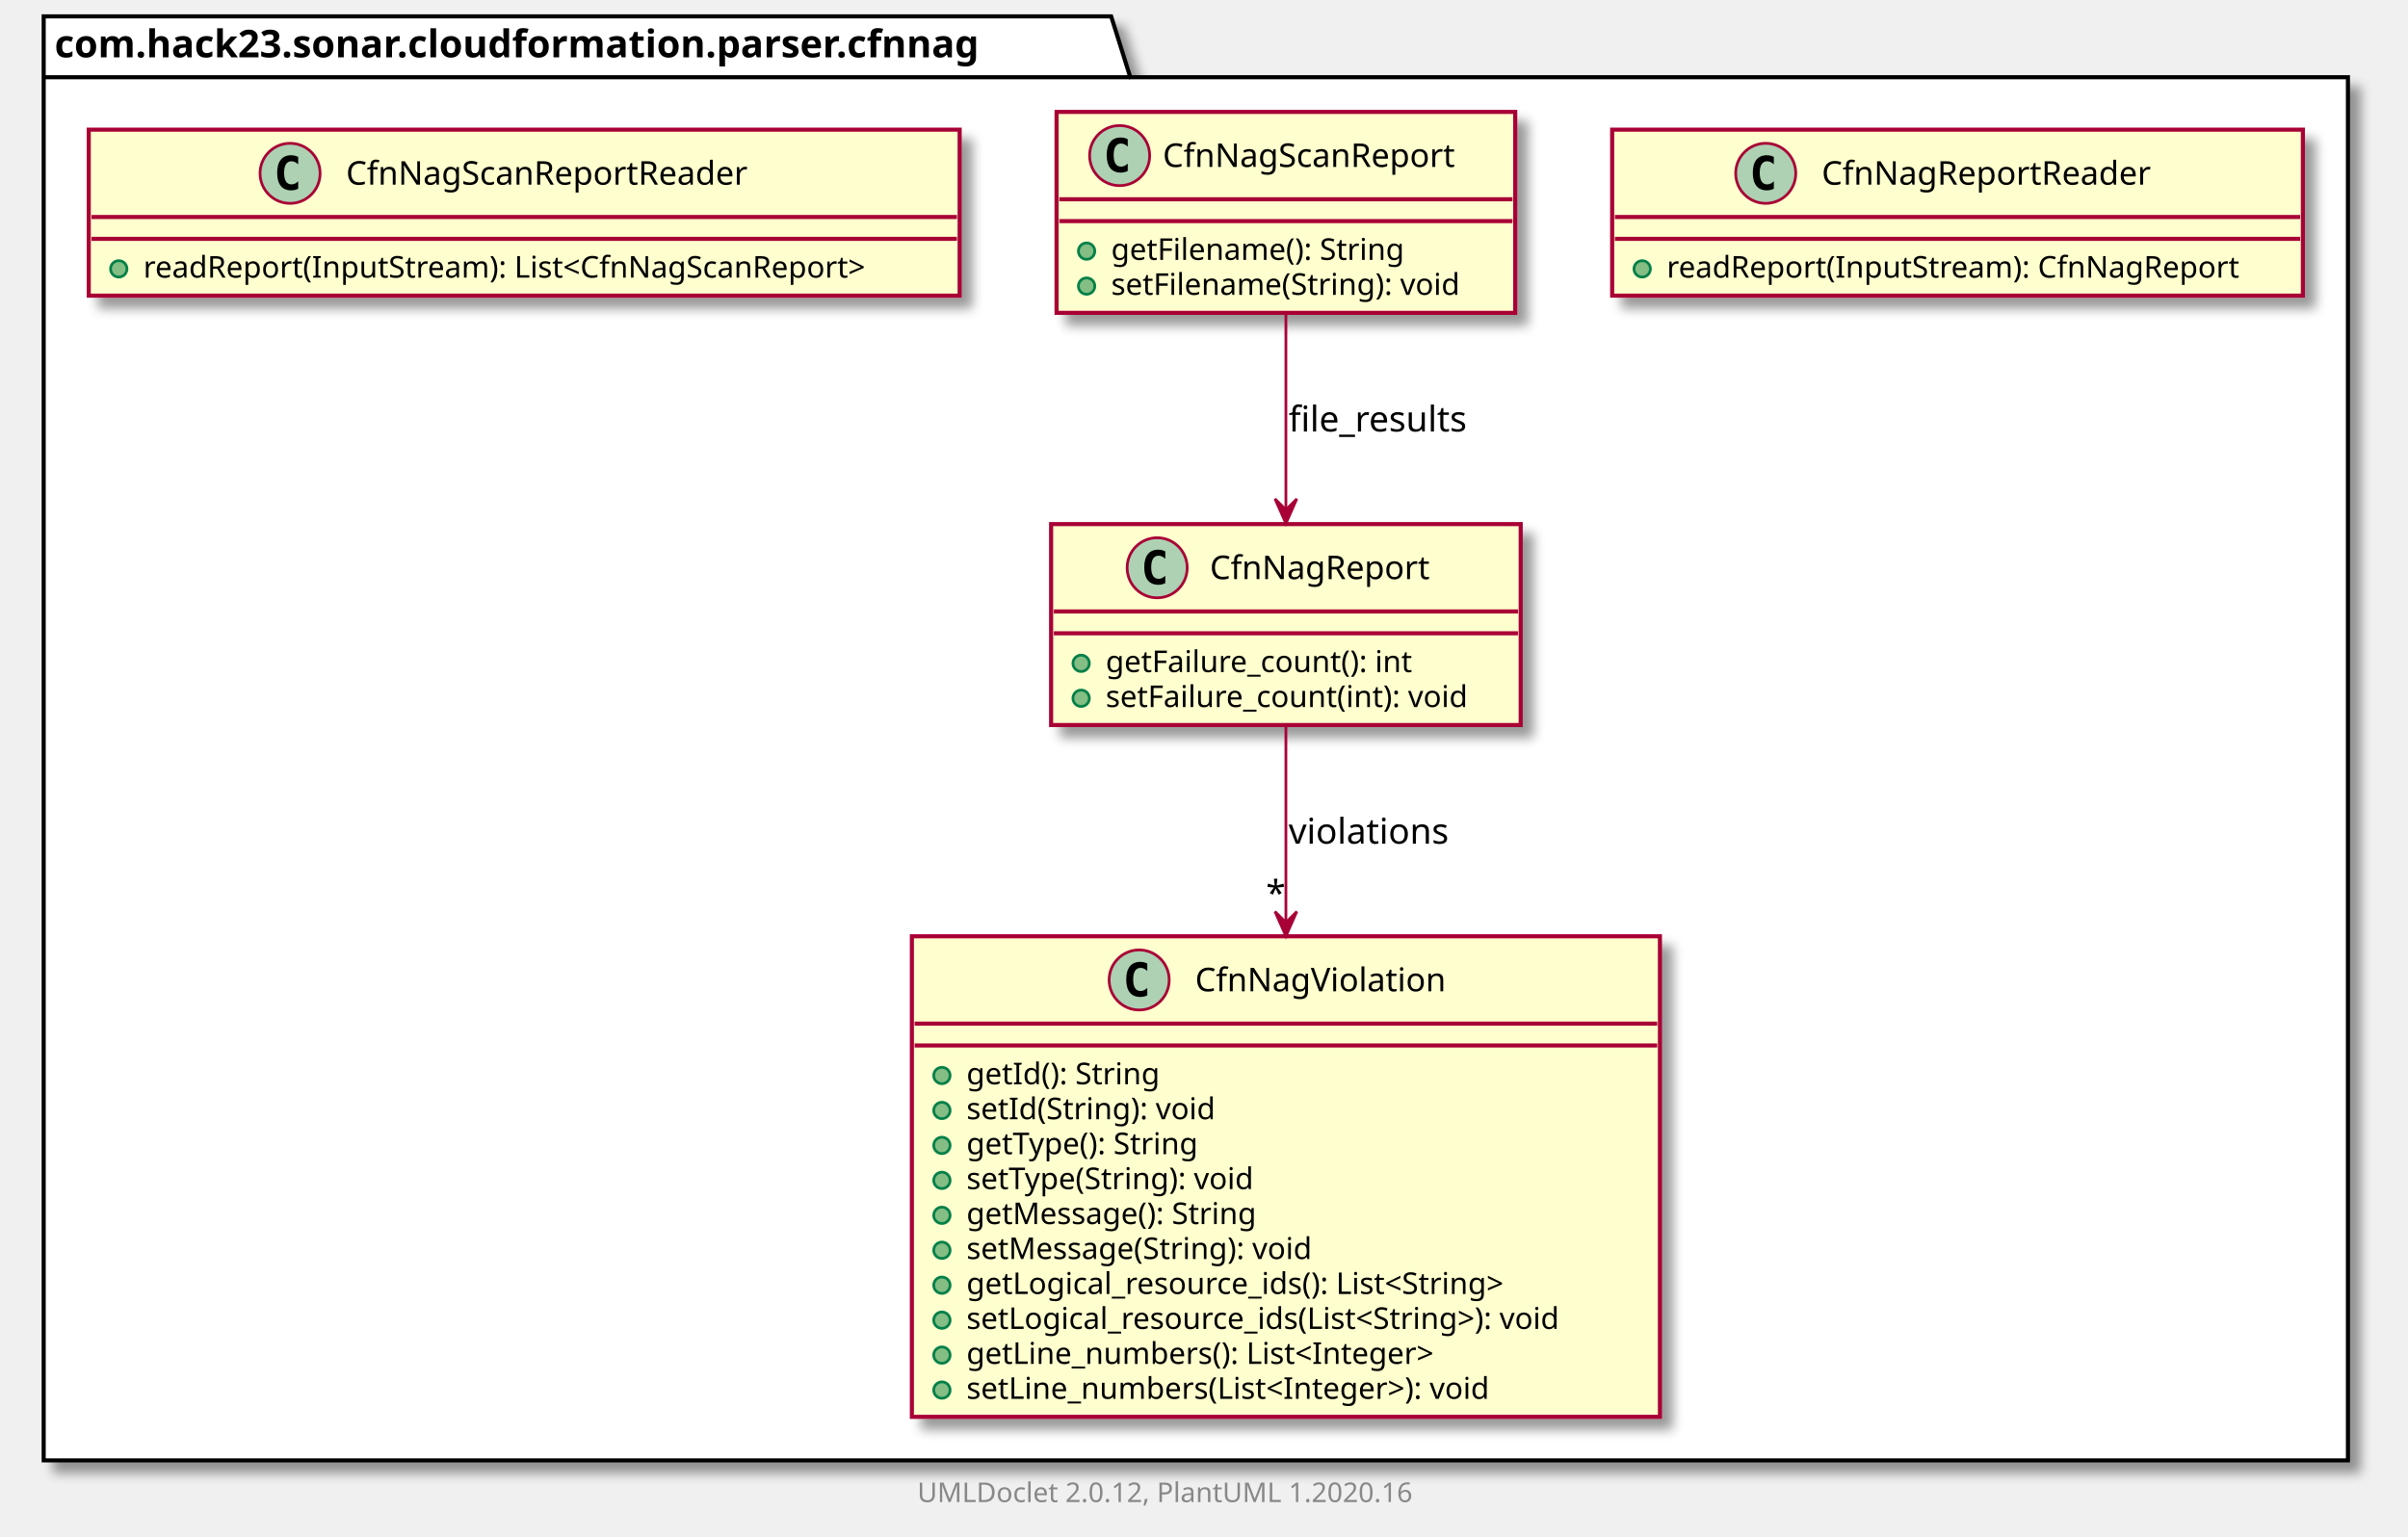
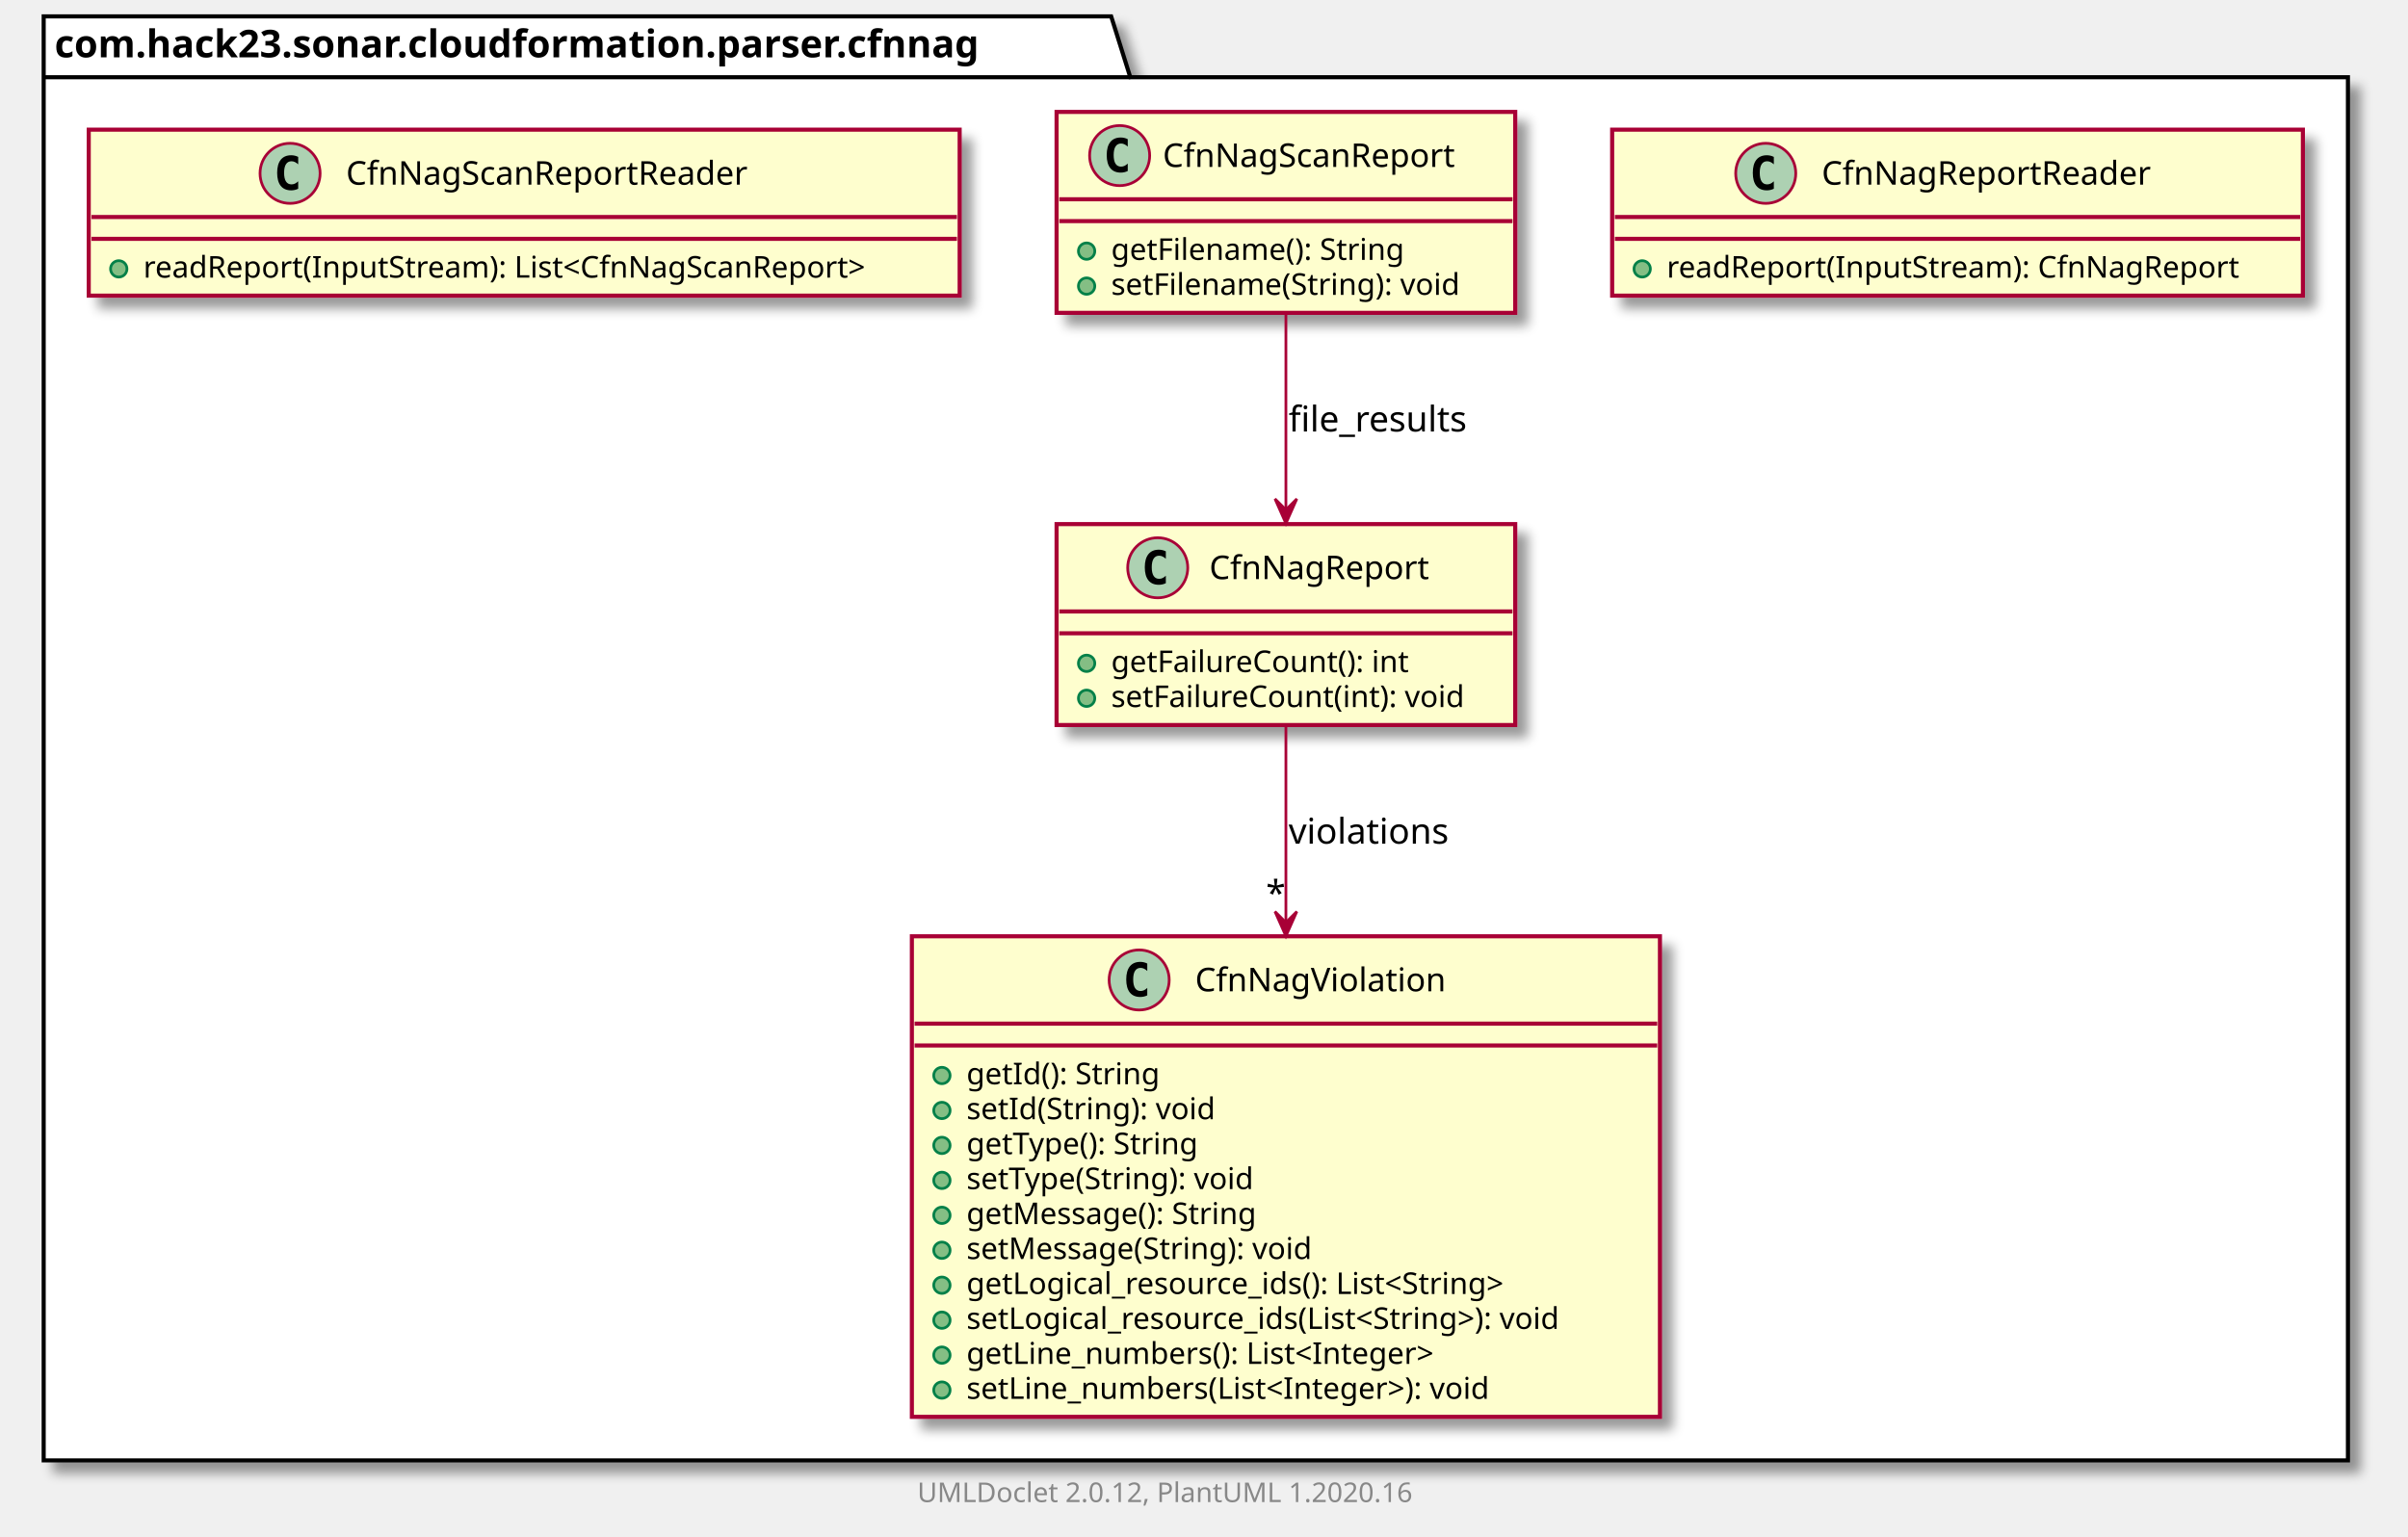
<svg xmlns="http://www.w3.org/2000/svg" xmlns:xlink="http://www.w3.org/1999/xlink" contentScriptType="application/ecmascript" contentStyleType="text/css" height="563px" preserveAspectRatio="none" style="width:882px;height:563px;" version="1.1" viewBox="0 0 882 563" width="882px" zoomAndPan="magnify">
  <defs>
-     <filter height="300%" id="f18xckkz4hi0ex" width="300%" x="-1" y="-1">
+     <filter height="300%" id="f14vluzwx3dhn" width="300%" x="-1" y="-1">
      <feGaussianBlur result="blurOut" stdDeviation="2.0" />
      <feColorMatrix in="blurOut" result="blurOut2" type="matrix" values="0 0 0 0 0 0 0 0 0 0 0 0 0 0 0 0 0 0 .4 0" />
      <feOffset dx="4.0" dy="4.0" in="blurOut2" result="blurOut3" />
      <feBlend in="SourceGraphic" in2="blurOut3" mode="normal" />
    </filter>
  </defs>
  <g>
-     <polygon fill="#FFFFFF" filter="url(#f18xckkz4hi0ex)" points="16,6,407,6,414,28.297,860,28.297,860,535,16,535,16,6" style="stroke: #000000; stroke-width: 1.5;" />
+     <polygon fill="#FFFFFF" filter="url(#f14vluzwx3dhn)" points="16,6,407,6,414,28.297,860,28.297,860,535,16,535,16,6" style="stroke: #000000; stroke-width: 1.5;" />
    <line style="stroke: #000000; stroke-width: 1.5;" x1="16" x2="414" y1="28.297" y2="28.297" />
    <text fill="#000000" font-family="sans-serif" font-size="14" font-weight="bold" lengthAdjust="spacingAndGlyphs" textLength="385" x="20" y="20.995">com.hack23.sonar.cloudformation.parser.cfnnag</text>
    <a href="CfnNagReportReader.html" target="_top" title="CfnNagReportReader.html" xlink:actuate="onRequest" xlink:href="CfnNagReportReader.html" xlink:show="new" xlink:title="CfnNagReportReader.html" xlink:type="simple">
-       <rect codeLine="3" fill="#FEFECE" filter="url(#f18xckkz4hi0ex)" height="60.805" id="com.hack23.sonar.cloudformation.parser.cfnnag.CfnNagReportReader" style="stroke: #A80036; stroke-width: 1.5;" width="253" x="590.5" y="47.5" />
+       <rect codeLine="3" fill="#FEFECE" filter="url(#f14vluzwx3dhn)" height="60.805" id="com.hack23.sonar.cloudformation.parser.cfnnag.CfnNagReportReader" style="stroke: #A80036; stroke-width: 1.5;" width="253" x="590.5" y="47.5" />
      <ellipse cx="646.75" cy="63.5" fill="#ADD1B2" rx="11" ry="11" style="stroke: #A80036; stroke-width: 1.0;" />
      <path d="M649.719,69.141 Q649.141,69.438 648.5,69.578 Q647.859,69.734 647.156,69.734 Q644.656,69.734 643.328,68.094 Q642.016,66.438 642.016,63.312 Q642.016,60.188 643.328,58.531 Q644.656,56.875 647.156,56.875 Q647.859,56.875 648.5,57.031 Q649.156,57.188 649.719,57.484 L649.719,60.203 Q649.094,59.625 648.5,59.359 Q647.906,59.078 647.281,59.078 Q645.938,59.078 645.25,60.156 Q644.562,61.219 644.562,63.312 Q644.562,65.406 645.25,66.484 Q645.938,67.547 647.281,67.547 Q647.906,67.547 648.5,67.281 Q649.094,67 649.719,66.422 L649.719,69.141 Z " />
      <text fill="#000000" font-family="sans-serif" font-size="12" lengthAdjust="spacingAndGlyphs" textLength="132" x="667.25" y="67.654">CfnNagReportReader</text>
      <line style="stroke: #A80036; stroke-width: 1.5;" x1="591.5" x2="842.5" y1="79.5" y2="79.5" />
      <line style="stroke: #A80036; stroke-width: 1.5;" x1="591.5" x2="842.5" y1="87.5" y2="87.5" />
      <ellipse cx="601.5" cy="98.5" fill="#84BE84" rx="3" ry="3" style="stroke: #038048; stroke-width: 1.0;" />
      <text fill="#000000" font-family="sans-serif" font-size="11" lengthAdjust="spacingAndGlyphs" textLength="227" x="610.5" y="101.71">readReport(InputStream): CfnNagReport</text>
    </a>
    <a href="CfnNagScanReport.html" target="_top" title="CfnNagScanReport.html" xlink:actuate="onRequest" xlink:href="CfnNagScanReport.html" xlink:show="new" xlink:title="CfnNagScanReport.html" xlink:type="simple">
-       <rect codeLine="7" fill="#FEFECE" filter="url(#f18xckkz4hi0ex)" height="73.609" id="com.hack23.sonar.cloudformation.parser.cfnnag.CfnNagScanReport" style="stroke: #A80036; stroke-width: 1.5;" width="168" x="387" y="41" />
+       <rect codeLine="7" fill="#FEFECE" filter="url(#f14vluzwx3dhn)" height="73.609" id="com.hack23.sonar.cloudformation.parser.cfnnag.CfnNagScanReport" style="stroke: #A80036; stroke-width: 1.5;" width="168" x="387" y="41" />
      <ellipse cx="410.1" cy="57" fill="#ADD1B2" rx="11" ry="11" style="stroke: #A80036; stroke-width: 1.0;" />
      <path d="M413.069,62.641 Q412.491,62.938 411.85,63.078 Q411.209,63.234 410.506,63.234 Q408.006,63.234 406.678,61.594 Q405.366,59.938 405.366,56.812 Q405.366,53.688 406.678,52.031 Q408.006,50.375 410.506,50.375 Q411.209,50.375 411.85,50.531 Q412.506,50.688 413.069,50.984 L413.069,53.703 Q412.444,53.125 411.85,52.859 Q411.256,52.578 410.631,52.578 Q409.288,52.578 408.6,53.656 Q407.913,54.719 407.913,56.812 Q407.913,58.906 408.6,59.984 Q409.288,61.047 410.631,61.047 Q411.256,61.047 411.85,60.781 Q412.444,60.5 413.069,59.922 L413.069,62.641 Z " />
      <text fill="#000000" font-family="sans-serif" font-size="12" lengthAdjust="spacingAndGlyphs" textLength="118" x="425.9" y="61.154">CfnNagScanReport</text>
      <line style="stroke: #A80036; stroke-width: 1.5;" x1="388" x2="554" y1="73" y2="73" />
      <line style="stroke: #A80036; stroke-width: 1.5;" x1="388" x2="554" y1="81" y2="81" />
      <ellipse cx="398" cy="92" fill="#84BE84" rx="3" ry="3" style="stroke: #038048; stroke-width: 1.0;" />
      <text fill="#000000" font-family="sans-serif" font-size="11" lengthAdjust="spacingAndGlyphs" textLength="119" x="407" y="95.21">getFilename(): String</text>
      <ellipse cx="398" cy="104.805" fill="#84BE84" rx="3" ry="3" style="stroke: #038048; stroke-width: 1.0;" />
      <text fill="#000000" font-family="sans-serif" font-size="11" lengthAdjust="spacingAndGlyphs" textLength="142" x="407" y="108.015">setFilename(String): void</text>
    </a>
    <a href="CfnNagScanReportReader.html" target="_top" title="CfnNagScanReportReader.html" xlink:actuate="onRequest" xlink:href="CfnNagScanReportReader.html" xlink:show="new" xlink:title="CfnNagScanReportReader.html" xlink:type="simple">
-       <rect codeLine="12" fill="#FEFECE" filter="url(#f18xckkz4hi0ex)" height="60.805" id="com.hack23.sonar.cloudformation.parser.cfnnag.CfnNagScanReportReader" style="stroke: #A80036; stroke-width: 1.5;" width="319" x="32.5" y="47.5" />
+       <rect codeLine="12" fill="#FEFECE" filter="url(#f14vluzwx3dhn)" height="60.805" id="com.hack23.sonar.cloudformation.parser.cfnnag.CfnNagScanReportReader" style="stroke: #A80036; stroke-width: 1.5;" width="319" x="32.5" y="47.5" />
      <ellipse cx="106.25" cy="63.5" fill="#ADD1B2" rx="11" ry="11" style="stroke: #A80036; stroke-width: 1.0;" />
      <path d="M109.219,69.141 Q108.641,69.438 108,69.578 Q107.359,69.734 106.656,69.734 Q104.156,69.734 102.828,68.094 Q101.516,66.438 101.516,63.312 Q101.516,60.188 102.828,58.531 Q104.156,56.875 106.656,56.875 Q107.359,56.875 108,57.031 Q108.656,57.188 109.219,57.484 L109.219,60.203 Q108.594,59.625 108,59.359 Q107.406,59.078 106.781,59.078 Q105.438,59.078 104.75,60.156 Q104.062,61.219 104.062,63.312 Q104.062,65.406 104.75,66.484 Q105.438,67.547 106.781,67.547 Q107.406,67.547 108,67.281 Q108.594,67 109.219,66.422 L109.219,69.141 Z " />
      <text fill="#000000" font-family="sans-serif" font-size="12" lengthAdjust="spacingAndGlyphs" textLength="163" x="126.75" y="67.654">CfnNagScanReportReader</text>
      <line style="stroke: #A80036; stroke-width: 1.5;" x1="33.5" x2="350.5" y1="79.5" y2="79.5" />
      <line style="stroke: #A80036; stroke-width: 1.5;" x1="33.5" x2="350.5" y1="87.5" y2="87.5" />
      <ellipse cx="43.5" cy="98.5" fill="#84BE84" rx="3" ry="3" style="stroke: #038048; stroke-width: 1.0;" />
      <text fill="#000000" font-family="sans-serif" font-size="11" lengthAdjust="spacingAndGlyphs" textLength="293" x="52.5" y="101.71">readReport(InputStream): List&lt;CfnNagScanReport&gt;</text>
    </a>
    <a href="CfnNagViolation.html" target="_top" title="CfnNagViolation.html" xlink:actuate="onRequest" xlink:href="CfnNagViolation.html" xlink:show="new" xlink:title="CfnNagViolation.html" xlink:type="simple">
-       <rect codeLine="16" fill="#FEFECE" filter="url(#f18xckkz4hi0ex)" height="176.047" id="com.hack23.sonar.cloudformation.parser.cfnnag.CfnNagViolation" style="stroke: #A80036; stroke-width: 1.5;" width="274" x="334" y="343" />
+       <rect codeLine="16" fill="#FEFECE" filter="url(#f14vluzwx3dhn)" height="176.047" id="com.hack23.sonar.cloudformation.parser.cfnnag.CfnNagViolation" style="stroke: #A80036; stroke-width: 1.5;" width="274" x="334" y="343" />
      <ellipse cx="417.25" cy="359" fill="#ADD1B2" rx="11" ry="11" style="stroke: #A80036; stroke-width: 1.0;" />
      <path d="M420.219,364.641 Q419.641,364.938 419,365.078 Q418.359,365.234 417.656,365.234 Q415.156,365.234 413.828,363.594 Q412.516,361.938 412.516,358.812 Q412.516,355.688 413.828,354.031 Q415.156,352.375 417.656,352.375 Q418.359,352.375 419,352.531 Q419.656,352.688 420.219,352.984 L420.219,355.703 Q419.594,355.125 419,354.859 Q418.406,354.578 417.781,354.578 Q416.438,354.578 415.75,355.656 Q415.062,356.719 415.062,358.812 Q415.062,360.906 415.75,361.984 Q416.438,363.047 417.781,363.047 Q418.406,363.047 419,362.781 Q419.594,362.5 420.219,361.922 L420.219,364.641 Z " />
      <text fill="#000000" font-family="sans-serif" font-size="12" lengthAdjust="spacingAndGlyphs" textLength="99" x="437.75" y="363.154">CfnNagViolation</text>
      <line style="stroke: #A80036; stroke-width: 1.5;" x1="335" x2="607" y1="375" y2="375" />
      <line style="stroke: #A80036; stroke-width: 1.5;" x1="335" x2="607" y1="383" y2="383" />
      <ellipse cx="345" cy="394" fill="#84BE84" rx="3" ry="3" style="stroke: #038048; stroke-width: 1.0;" />
      <text fill="#000000" font-family="sans-serif" font-size="11" lengthAdjust="spacingAndGlyphs" textLength="78" x="354" y="397.21">getId(): String</text>
      <ellipse cx="345" cy="406.805" fill="#84BE84" rx="3" ry="3" style="stroke: #038048; stroke-width: 1.0;" />
      <text fill="#000000" font-family="sans-serif" font-size="11" lengthAdjust="spacingAndGlyphs" textLength="101" x="354" y="410.015">setId(String): void</text>
      <ellipse cx="345" cy="419.609" fill="#84BE84" rx="3" ry="3" style="stroke: #038048; stroke-width: 1.0;" />
      <text fill="#000000" font-family="sans-serif" font-size="11" lengthAdjust="spacingAndGlyphs" textLength="95" x="354" y="422.82">getType(): String</text>
      <ellipse cx="345" cy="432.414" fill="#84BE84" rx="3" ry="3" style="stroke: #038048; stroke-width: 1.0;" />
      <text fill="#000000" font-family="sans-serif" font-size="11" lengthAdjust="spacingAndGlyphs" textLength="118" x="354" y="435.625">setType(String): void</text>
      <ellipse cx="345" cy="445.219" fill="#84BE84" rx="3" ry="3" style="stroke: #038048; stroke-width: 1.0;" />
      <text fill="#000000" font-family="sans-serif" font-size="11" lengthAdjust="spacingAndGlyphs" textLength="119" x="354" y="448.429">getMessage(): String</text>
      <ellipse cx="345" cy="458.023" fill="#84BE84" rx="3" ry="3" style="stroke: #038048; stroke-width: 1.0;" />
      <text fill="#000000" font-family="sans-serif" font-size="11" lengthAdjust="spacingAndGlyphs" textLength="142" x="354" y="461.234">setMessage(String): void</text>
      <ellipse cx="345" cy="470.828" fill="#84BE84" rx="3" ry="3" style="stroke: #038048; stroke-width: 1.0;" />
      <text fill="#000000" font-family="sans-serif" font-size="11" lengthAdjust="spacingAndGlyphs" textLength="225" x="354" y="474.039">getLogical_resource_ids(): List&lt;String&gt;</text>
      <ellipse cx="345" cy="483.633" fill="#84BE84" rx="3" ry="3" style="stroke: #038048; stroke-width: 1.0;" />
      <text fill="#000000" font-family="sans-serif" font-size="11" lengthAdjust="spacingAndGlyphs" textLength="248" x="354" y="486.843">setLogical_resource_ids(List&lt;String&gt;): void</text>
      <ellipse cx="345" cy="496.438" fill="#84BE84" rx="3" ry="3" style="stroke: #038048; stroke-width: 1.0;" />
      <text fill="#000000" font-family="sans-serif" font-size="11" lengthAdjust="spacingAndGlyphs" textLength="192" x="354" y="499.648">getLine_numbers(): List&lt;Integer&gt;</text>
      <ellipse cx="345" cy="509.242" fill="#84BE84" rx="3" ry="3" style="stroke: #038048; stroke-width: 1.0;" />
      <text fill="#000000" font-family="sans-serif" font-size="11" lengthAdjust="spacingAndGlyphs" textLength="215" x="354" y="512.453">setLine_numbers(List&lt;Integer&gt;): void</text>
    </a>
    <a href="CfnNagReport.html" target="_top" title="CfnNagReport.html" xlink:actuate="onRequest" xlink:href="CfnNagReport.html" xlink:show="new" xlink:title="CfnNagReport.html" xlink:type="simple">
-       <rect codeLine="29" fill="#FEFECE" filter="url(#f18xckkz4hi0ex)" height="73.609" id="com.hack23.sonar.cloudformation.parser.cfnnag.CfnNagReport" style="stroke: #A80036; stroke-width: 1.5;" width="172" x="385" y="192" />
-       <ellipse cx="423.85" cy="208" fill="#ADD1B2" rx="11" ry="11" style="stroke: #A80036; stroke-width: 1.0;" />
-       <path d="M426.819,213.641 Q426.241,213.938 425.6,214.078 Q424.959,214.234 424.256,214.234 Q421.756,214.234 420.428,212.594 Q419.116,210.938 419.116,207.812 Q419.116,204.688 420.428,203.031 Q421.756,201.375 424.256,201.375 Q424.959,201.375 425.6,201.531 Q426.256,201.688 426.819,201.984 L426.819,204.703 Q426.194,204.125 425.6,203.859 Q425.006,203.578 424.381,203.578 Q423.038,203.578 422.35,204.656 Q421.663,205.719 421.663,207.812 Q421.663,209.906 422.35,210.984 Q423.038,212.047 424.381,212.047 Q425.006,212.047 425.6,211.781 Q426.194,211.5 426.819,210.922 L426.819,213.641 Z " />
-       <text fill="#000000" font-family="sans-serif" font-size="12" lengthAdjust="spacingAndGlyphs" textLength="87" x="443.15" y="212.154">CfnNagReport</text>
-       <line style="stroke: #A80036; stroke-width: 1.5;" x1="386" x2="556" y1="224" y2="224" />
-       <line style="stroke: #A80036; stroke-width: 1.5;" x1="386" x2="556" y1="232" y2="232" />
-       <ellipse cx="396" cy="243" fill="#84BE84" rx="3" ry="3" style="stroke: #038048; stroke-width: 1.0;" />
-       <text fill="#000000" font-family="sans-serif" font-size="11" lengthAdjust="spacingAndGlyphs" textLength="123" x="405" y="246.21">getFailure_count(): int</text>
-       <ellipse cx="396" cy="255.805" fill="#84BE84" rx="3" ry="3" style="stroke: #038048; stroke-width: 1.0;" />
-       <text fill="#000000" font-family="sans-serif" font-size="11" lengthAdjust="spacingAndGlyphs" textLength="146" x="405" y="259.015">setFailure_count(int): void</text>
+       <rect codeLine="29" fill="#FEFECE" filter="url(#f14vluzwx3dhn)" height="73.609" id="com.hack23.sonar.cloudformation.parser.cfnnag.CfnNagReport" style="stroke: #A80036; stroke-width: 1.5;" width="168" x="387" y="192" />
+       <ellipse cx="424.05" cy="208" fill="#ADD1B2" rx="11" ry="11" style="stroke: #A80036; stroke-width: 1.0;" />
+       <path d="M427.019,213.641 Q426.441,213.938 425.8,214.078 Q425.159,214.234 424.456,214.234 Q421.956,214.234 420.628,212.594 Q419.316,210.938 419.316,207.812 Q419.316,204.688 420.628,203.031 Q421.956,201.375 424.456,201.375 Q425.159,201.375 425.8,201.531 Q426.456,201.688 427.019,201.984 L427.019,204.703 Q426.394,204.125 425.8,203.859 Q425.206,203.578 424.581,203.578 Q423.238,203.578 422.55,204.656 Q421.863,205.719 421.863,207.812 Q421.863,209.906 422.55,210.984 Q423.238,212.047 424.581,212.047 Q425.206,212.047 425.8,211.781 Q426.394,211.5 427.019,210.922 L427.019,213.641 Z " />
+       <text fill="#000000" font-family="sans-serif" font-size="12" lengthAdjust="spacingAndGlyphs" textLength="87" x="442.95" y="212.154">CfnNagReport</text>
+       <line style="stroke: #A80036; stroke-width: 1.5;" x1="388" x2="554" y1="224" y2="224" />
+       <line style="stroke: #A80036; stroke-width: 1.5;" x1="388" x2="554" y1="232" y2="232" />
+       <ellipse cx="398" cy="243" fill="#84BE84" rx="3" ry="3" style="stroke: #038048; stroke-width: 1.0;" />
+       <text fill="#000000" font-family="sans-serif" font-size="11" lengthAdjust="spacingAndGlyphs" textLength="119" x="407" y="246.21">getFailureCount(): int</text>
+       <ellipse cx="398" cy="255.805" fill="#84BE84" rx="3" ry="3" style="stroke: #038048; stroke-width: 1.0;" />
+       <text fill="#000000" font-family="sans-serif" font-size="11" lengthAdjust="spacingAndGlyphs" textLength="142" x="407" y="259.015">setFailureCount(int): void</text>
    </a>
    <path codeLine="34" d="M471,115.07 C471,136.69 471,164.25 471,186.74 " fill="none" id="com.hack23.sonar.cloudformation.parser.cfnnag.CfnNagScanReport-to-com.hack23.sonar.cloudformation.parser.cfnnag.CfnNagReport" style="stroke: #A80036; stroke-width: 1.0;" />
    <polygon fill="#A80036" points="471,191.75,475,182.75,471,186.75,467,182.75,471,191.75" style="stroke: #A80036; stroke-width: 1.0;" />
    <text fill="#000000" font-family="sans-serif" font-size="13" lengthAdjust="spacingAndGlyphs" textLength="68" x="472" y="158.067">file_results</text>
    <path codeLine="35" d="M471,266.22 C471,286.38 471,312.47 471,337.87 " fill="none" id="com.hack23.sonar.cloudformation.parser.cfnnag.CfnNagReport-to-com.hack23.sonar.cloudformation.parser.cfnnag.CfnNagViolation" style="stroke: #A80036; stroke-width: 1.0;" />
    <polygon fill="#A80036" points="471,342.94,475,333.94,471,337.94,467,333.94,471,342.94" style="stroke: #A80036; stroke-width: 1.0;" />
    <text fill="#000000" font-family="sans-serif" font-size="13" lengthAdjust="spacingAndGlyphs" textLength="60" x="472" y="309.067">violations</text>
    <text fill="#000000" font-family="sans-serif" font-size="13" lengthAdjust="spacingAndGlyphs" textLength="7" x="463.699" y="331.798">*</text>
    <text fill="#888888" font-family="sans-serif" font-size="10" lengthAdjust="spacingAndGlyphs" textLength="192" x="336" y="550.282">UMLDoclet 2.0.12, PlantUML 1.2020.16</text>
  </g>
</svg>
